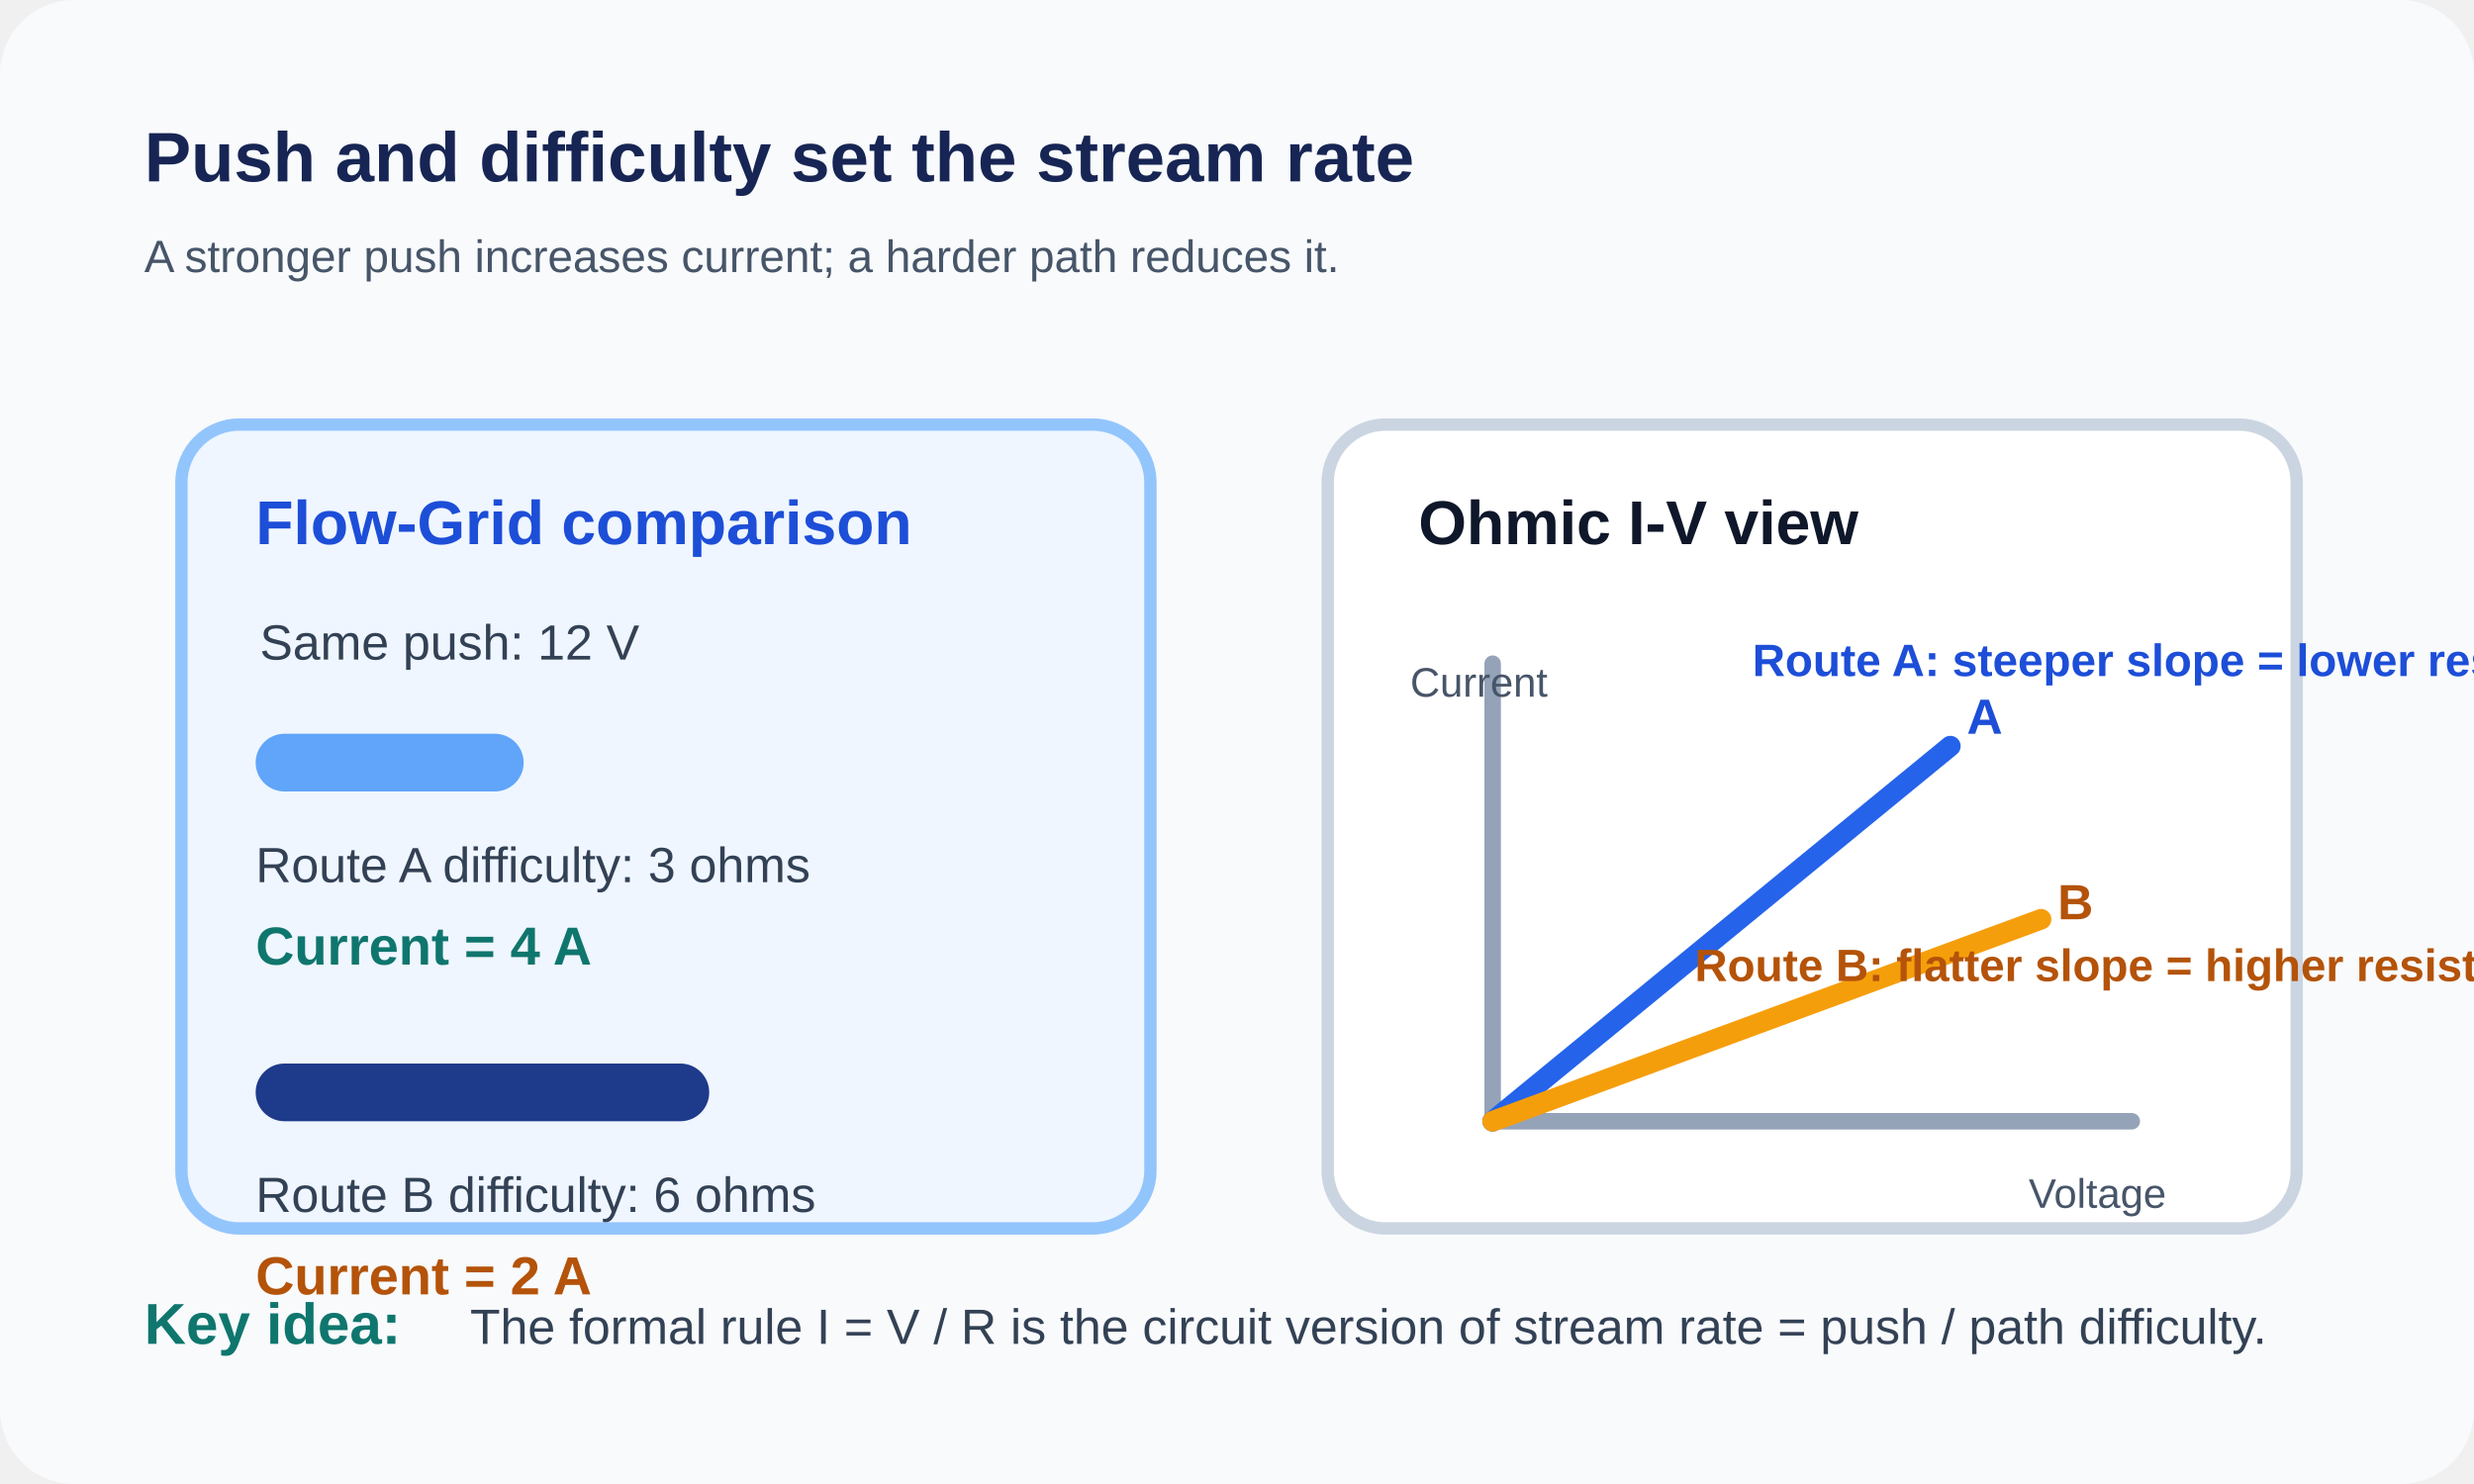
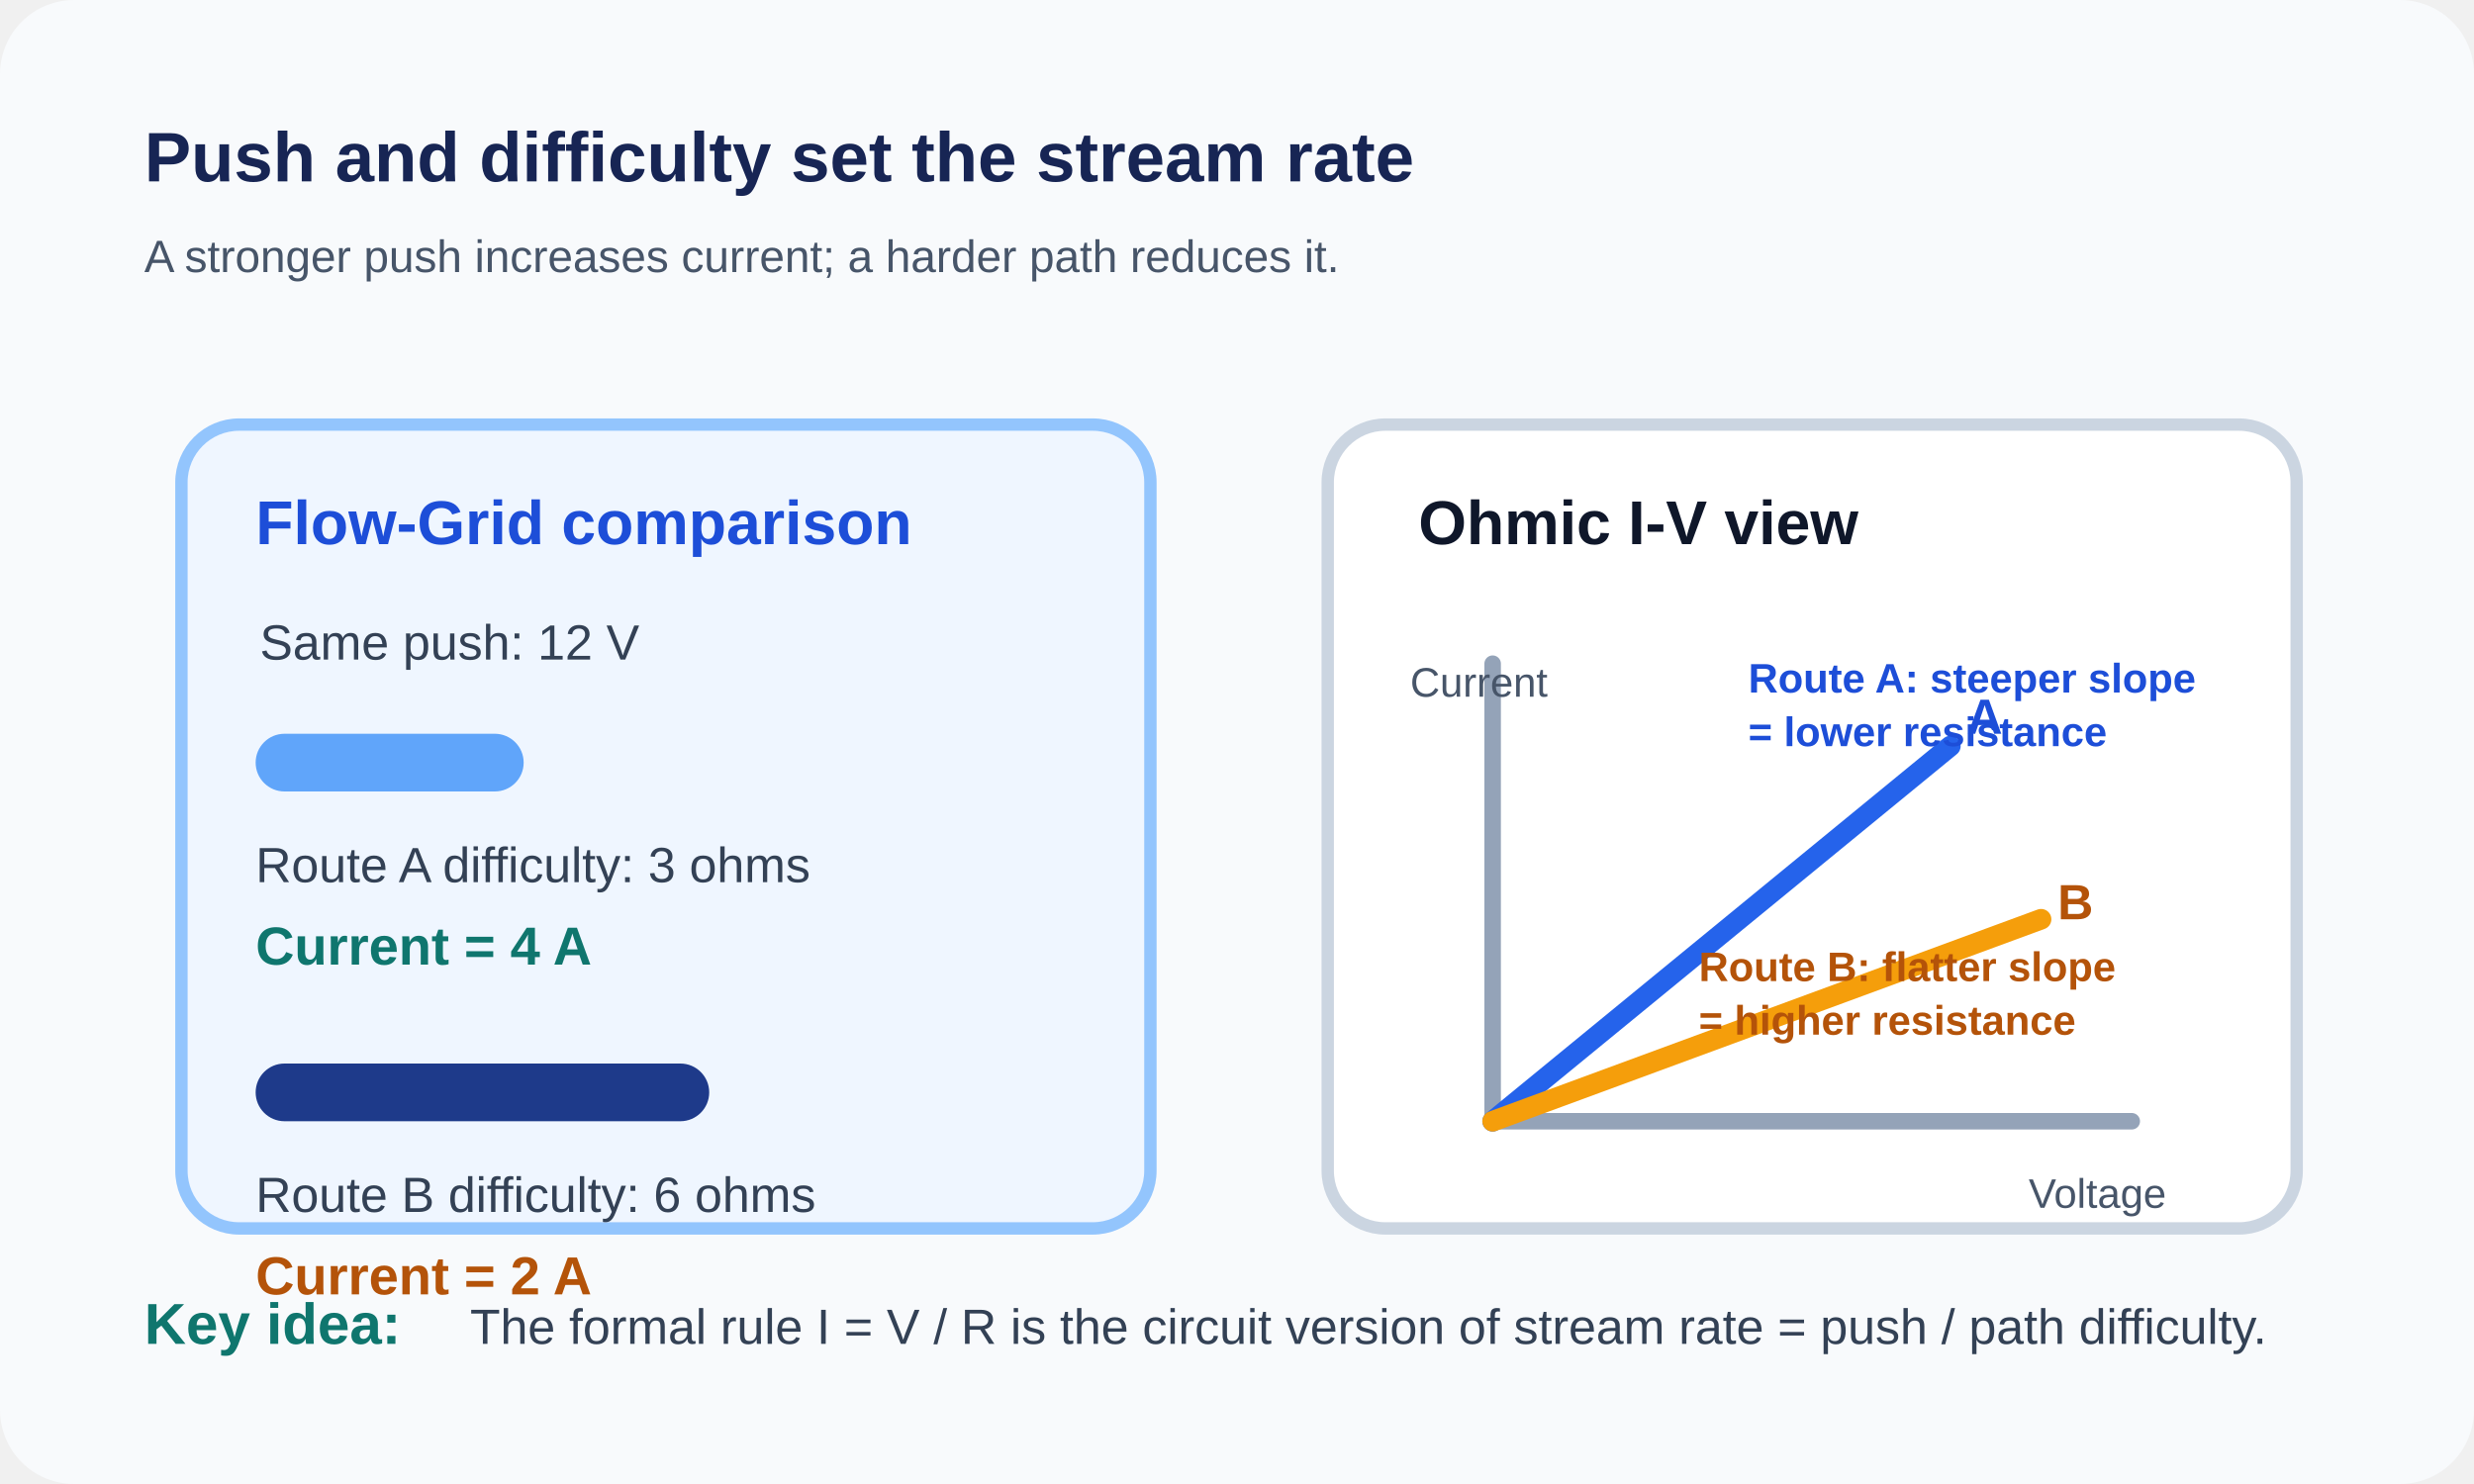
<svg xmlns="http://www.w3.org/2000/svg" width="1200" height="720" viewBox="0 0 1200 720" fill="none">
  <rect width="1200" height="720" rx="36" fill="#F8FAFC" />
  <text x="70" y="88" fill="#172554" font-family="Segoe UI, Arial, sans-serif" font-size="34" font-weight="700">Push and difficulty set the stream rate</text>
  <text x="70" y="132" fill="#475569" font-family="Segoe UI, Arial, sans-serif" font-size="22">A stronger push increases current; a harder path reduces it.</text>
  <rect x="88" y="206" width="470" height="390" rx="28" fill="#EFF6FF" stroke="#93C5FD" stroke-width="6" />
  <text x="124" y="264" fill="#1D4ED8" font-family="Segoe UI, Arial, sans-serif" font-size="30" font-weight="700">Flow-Grid comparison</text>
  <text x="126" y="320" fill="#334155" font-family="Segoe UI, Arial, sans-serif" font-size="24">Same push: 12 V</text>
  <rect x="124" y="356" width="130" height="28" rx="14" fill="#60A5FA" />
  <text x="124" y="428" fill="#334155" font-family="Segoe UI, Arial, sans-serif" font-size="24">Route A difficulty: 3 ohms</text>
  <text x="124" y="468" fill="#0F766E" font-family="Segoe UI, Arial, sans-serif" font-size="26" font-weight="700">Current = 4 A</text>
  <rect x="124" y="516" width="220" height="28" rx="14" fill="#1E3A8A" />
  <text x="124" y="588" fill="#334155" font-family="Segoe UI, Arial, sans-serif" font-size="24">Route B difficulty: 6 ohms</text>
  <text x="124" y="628" fill="#B45309" font-family="Segoe UI, Arial, sans-serif" font-size="26" font-weight="700">Current = 2 A</text>
  <rect x="644" y="206" width="470" height="390" rx="28" fill="#FFFFFF" stroke="#CBD5E1" stroke-width="6" />
  <text x="688" y="264" fill="#0F172A" font-family="Segoe UI, Arial, sans-serif" font-size="30" font-weight="700">Ohmic I-V view</text>
  <line x1="724" y1="544" x2="724" y2="322" stroke="#94A3B8" stroke-width="8" stroke-linecap="round" />
  <line x1="724" y1="544" x2="1034" y2="544" stroke="#94A3B8" stroke-width="8" stroke-linecap="round" />
  <text x="684" y="338" fill="#475569" font-family="Segoe UI, Arial, sans-serif" font-size="20">Current</text>
  <text x="984" y="586" fill="#475569" font-family="Segoe UI, Arial, sans-serif" font-size="20">Voltage</text>
  <line x1="724" y1="544" x2="946" y2="362" stroke="#2563EB" stroke-width="10" stroke-linecap="round" />
  <line x1="724" y1="544" x2="990" y2="446" stroke="#F59E0B" stroke-width="10" stroke-linecap="round" />
  <text x="954" y="356" fill="#1D4ED8" font-family="Segoe UI, Arial, sans-serif" font-size="24" font-weight="700">A</text>
  <text x="998" y="446" fill="#B45309" font-family="Segoe UI, Arial, sans-serif" font-size="24" font-weight="700">B</text>
-   <text x="850" y="328" fill="#1D4ED8" font-family="Segoe UI, Arial, sans-serif" font-size="22" font-weight="700">Route A: steeper slope = lower resistance</text>
-   <text x="822" y="476" fill="#B45309" font-family="Segoe UI, Arial, sans-serif" font-size="22" font-weight="700">Route B: flatter slope = higher resistance</text>
+   <text x="848" y="336" fill="#1D4ED8" font-family="Segoe UI, Arial, sans-serif" font-size="20" font-weight="700">Route A: steeper slope</text>
+   <text x="848" y="362" fill="#1D4ED8" font-family="Segoe UI, Arial, sans-serif" font-size="20" font-weight="700">= lower resistance</text>
+   <text x="824" y="476" fill="#B45309" font-family="Segoe UI, Arial, sans-serif" font-size="20" font-weight="700">Route B: flatter slope</text>
+   <text x="824" y="502" fill="#B45309" font-family="Segoe UI, Arial, sans-serif" font-size="20" font-weight="700">= higher resistance</text>
  <text x="70" y="652" fill="#0F766E" font-family="Segoe UI, Arial, sans-serif" font-size="28" font-weight="700">Key idea:</text>
  <text x="228" y="652" fill="#334155" font-family="Segoe UI, Arial, sans-serif" font-size="24">The formal rule I = V / R is the circuit version of stream rate = push / path difficulty.</text>
</svg>
